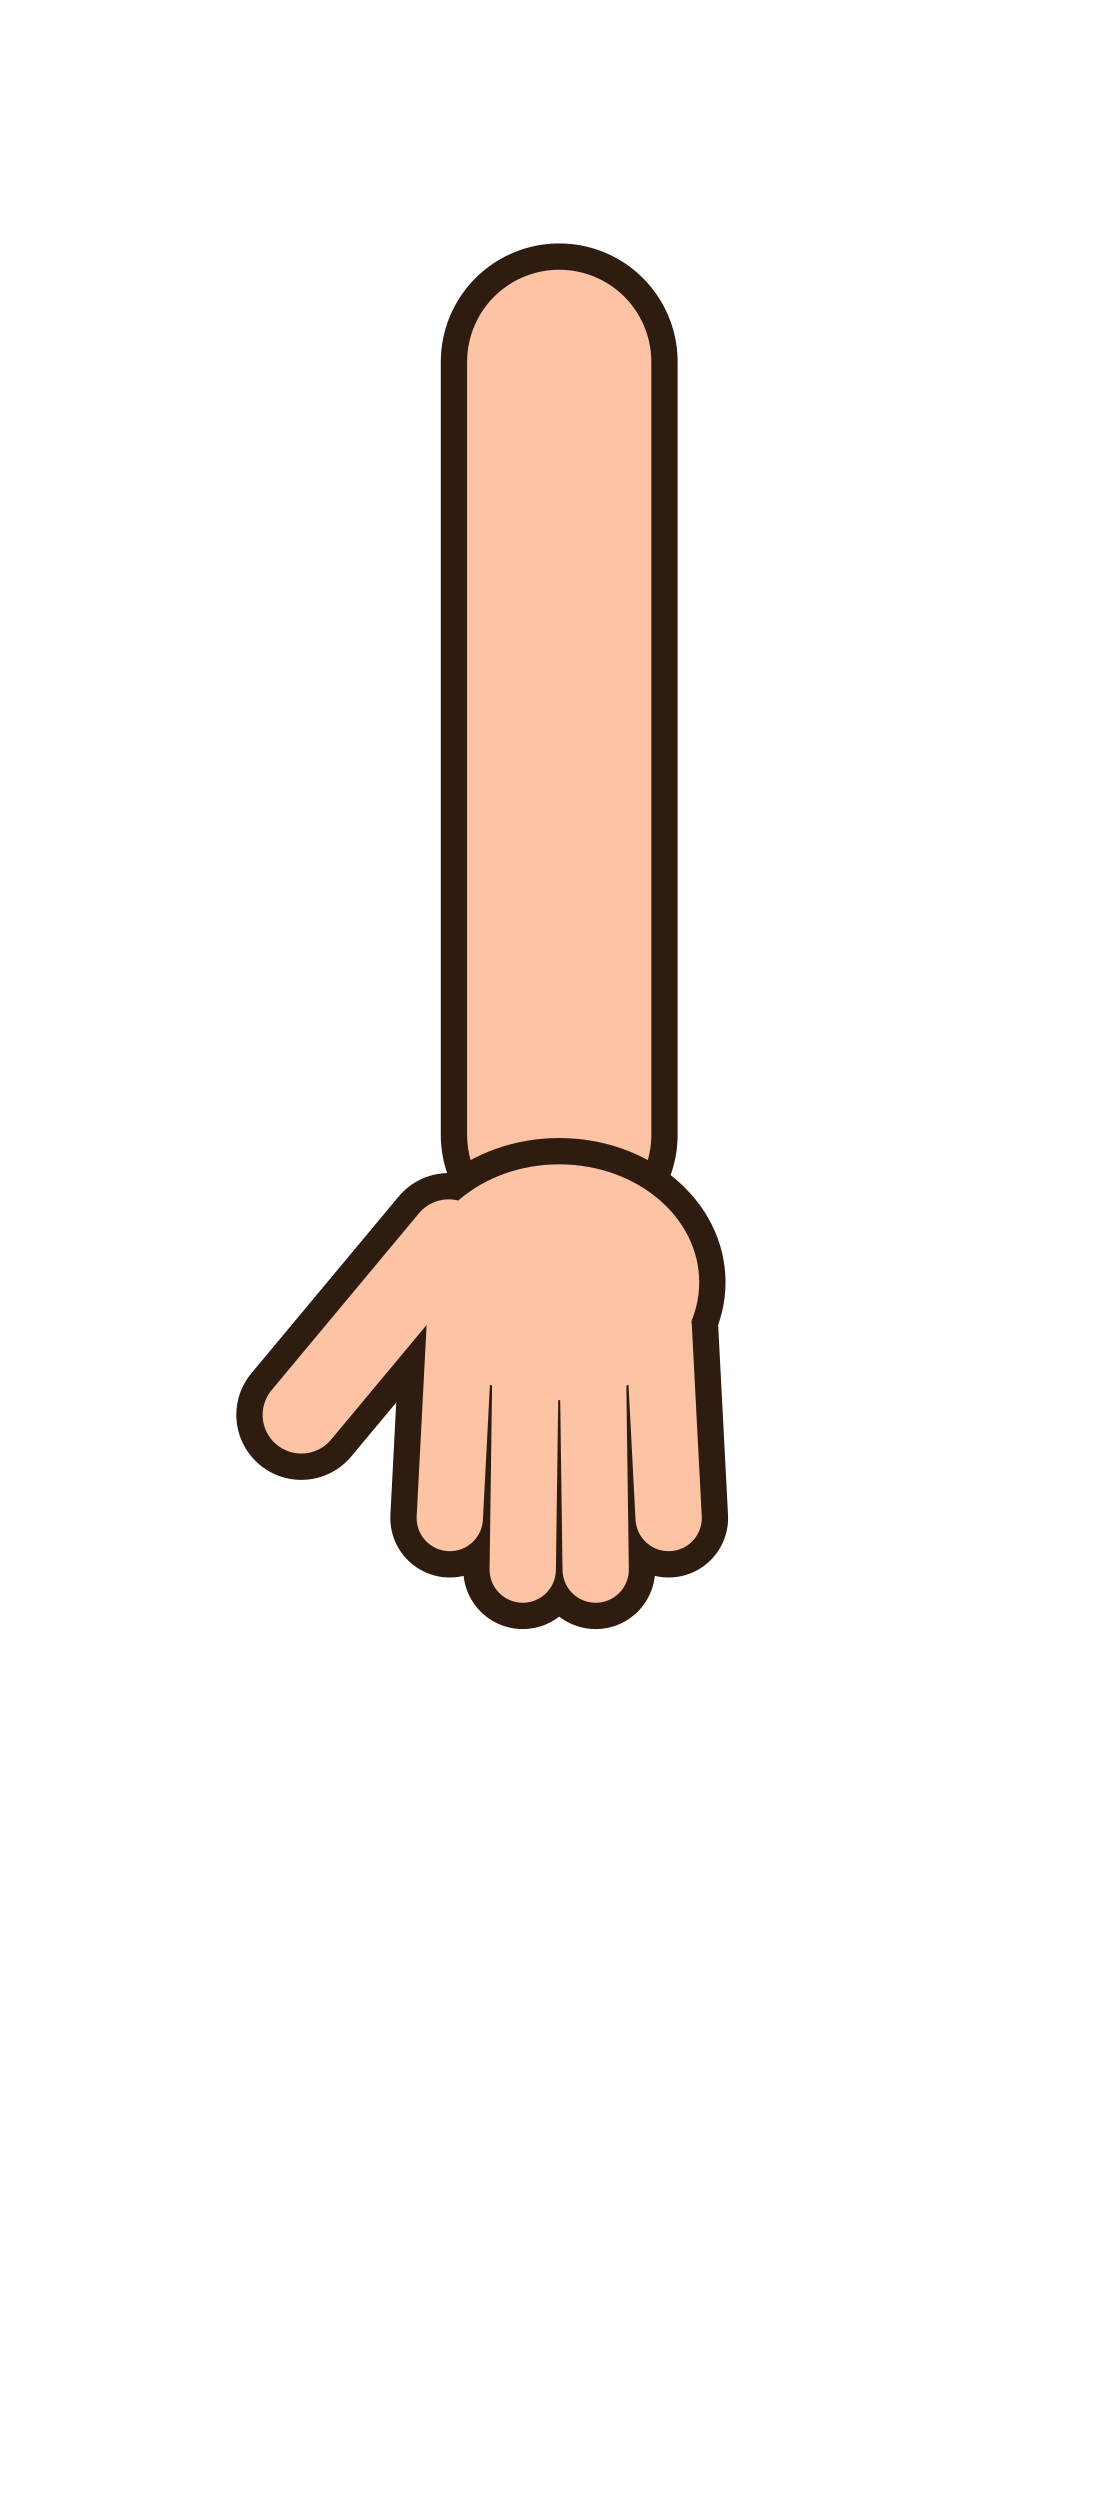
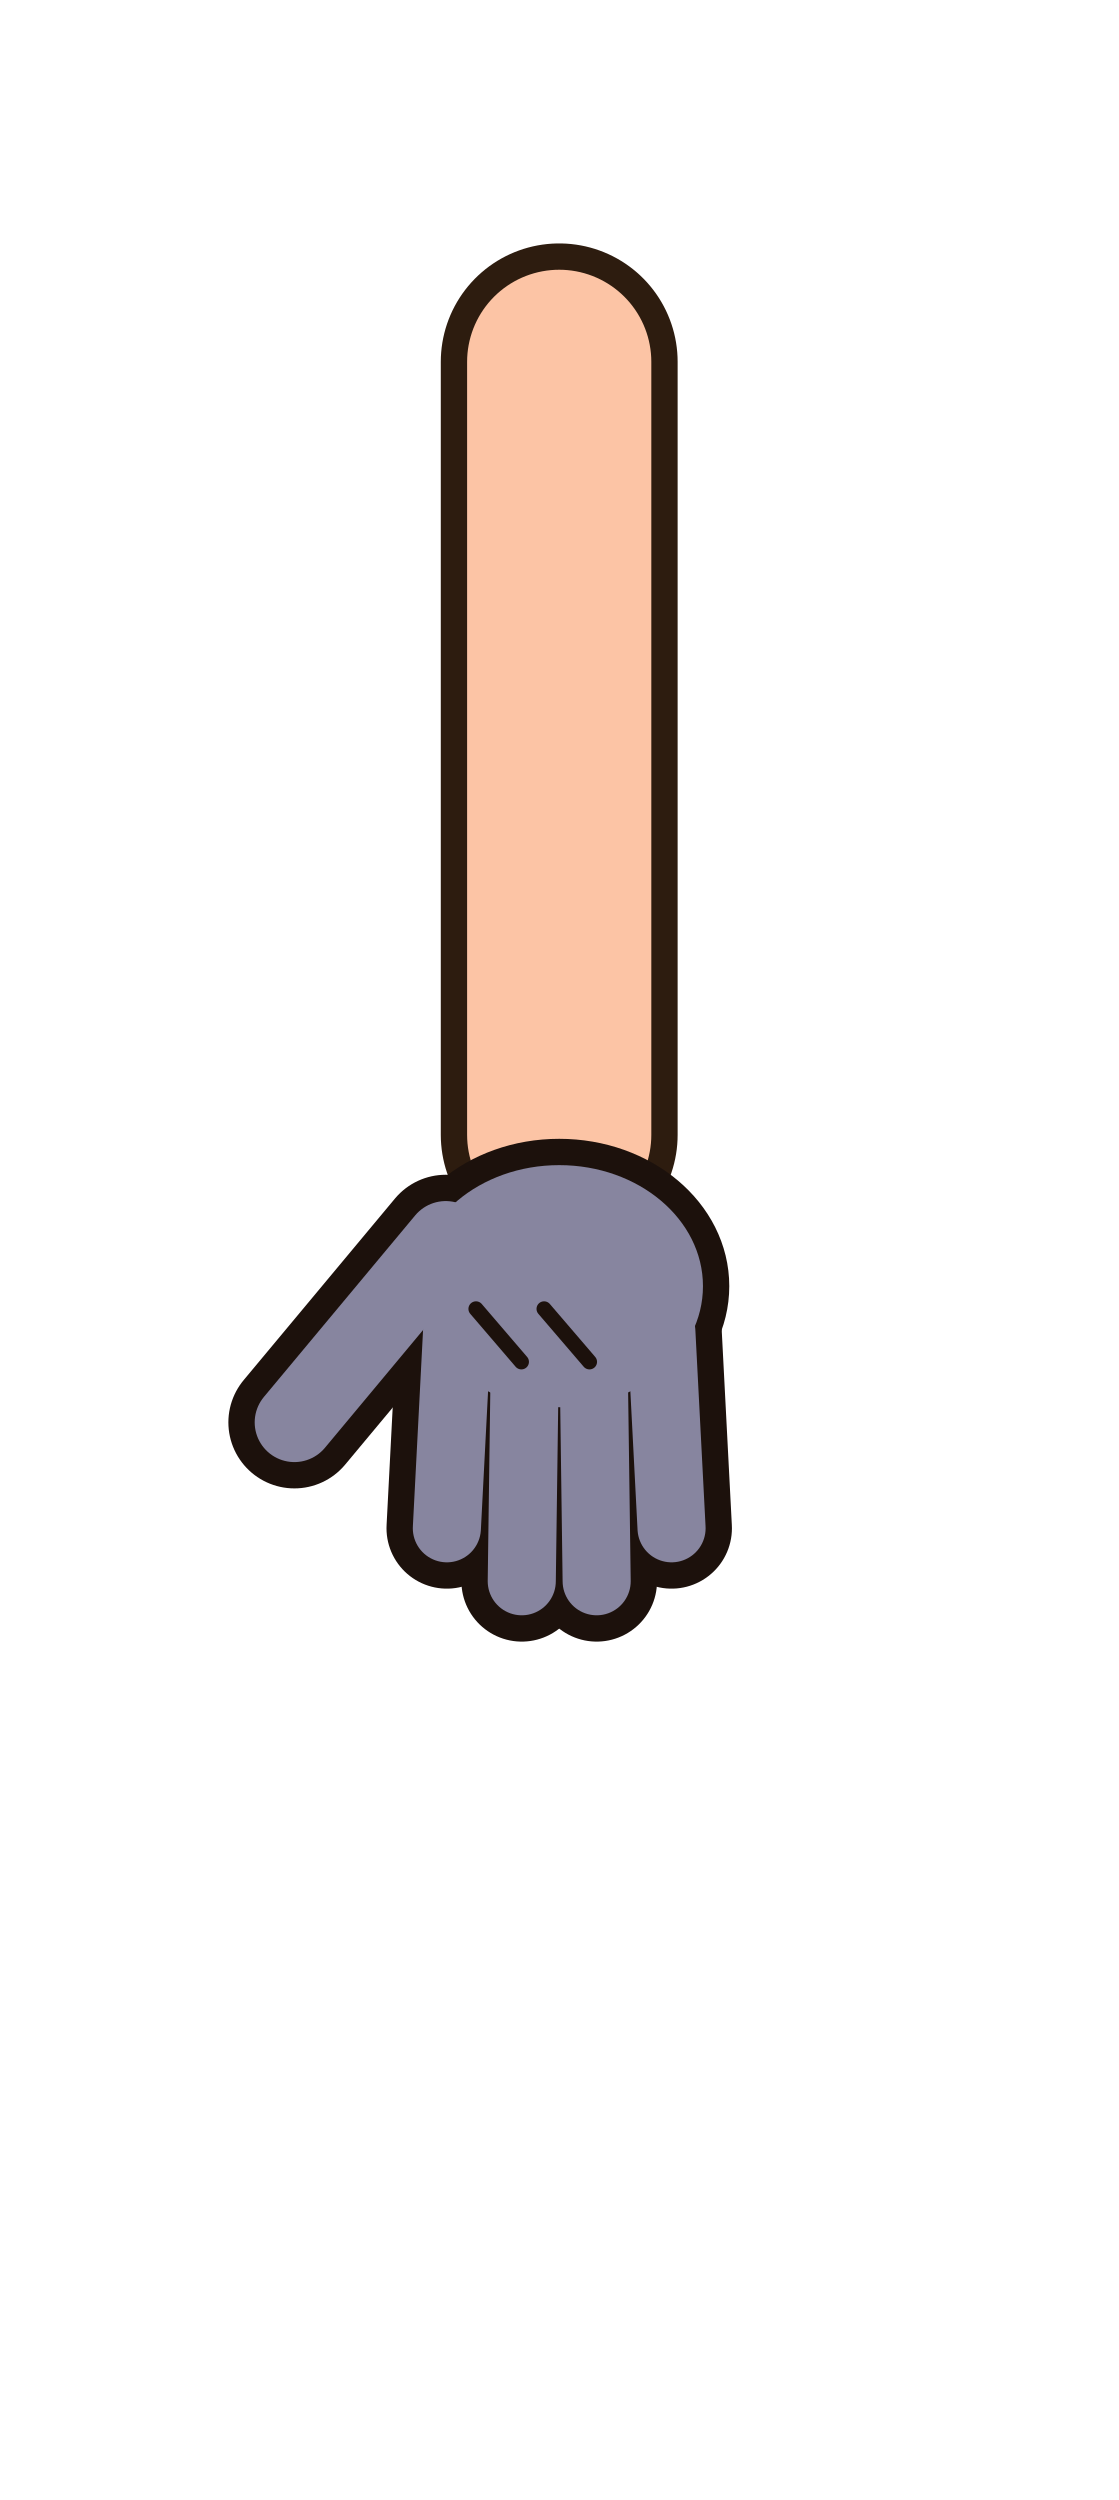
<svg xmlns="http://www.w3.org/2000/svg" width="340" height="760" viewBox="-170 -110 340 760">
  <line x1="0" y1="0" x2="0" y2="235" stroke="#2d1c0f" stroke-width="72" stroke-linecap="round" />
  <line x1="0" y1="0" x2="0" y2="235" stroke="#fcc4a5" stroke-width="56" stroke-linecap="round" />
-   <ellipse cx="0.0" cy="279.8" rx="42.56" ry="35.84" fill="#2d1c0f" stroke="#2d1c0f" stroke-width="16" />
-   <line x1="-30.24" y1="293.24" x2="-33.264" y2="351.48" stroke="#2d1c0f" stroke-width="36.16" stroke-linecap="round" />
-   <line x1="-10.08" y1="293.24" x2="-11.088" y2="367.16" stroke="#2d1c0f" stroke-width="36.16" stroke-linecap="round" />
-   <line x1="10.08" y1="293.24" x2="11.088" y2="367.16" stroke="#2d1c0f" stroke-width="36.16" stroke-linecap="round" />
-   <line x1="30.24" y1="293.24" x2="33.264" y2="351.48" stroke="#2d1c0f" stroke-width="36.16" stroke-linecap="round" />
-   <line x1="-33.6" y1="266.36" x2="-78.4" y2="320.12" stroke="#2d1c0f" stroke-width="39.52" stroke-linecap="round" />
-   <ellipse cx="0.0" cy="279.8" rx="42.56" ry="35.84" fill="#fcc4a5" />
-   <line x1="-30.24" y1="293.24" x2="-33.264" y2="351.48" stroke="#fcc4a5" stroke-width="20.16" stroke-linecap="round" />
-   <line x1="-10.08" y1="293.24" x2="-11.088" y2="367.16" stroke="#fcc4a5" stroke-width="20.16" stroke-linecap="round" />
-   <line x1="10.08" y1="293.24" x2="11.088" y2="367.16" stroke="#fcc4a5" stroke-width="20.16" stroke-linecap="round" />
-   <line x1="30.24" y1="293.24" x2="33.264" y2="351.48" stroke="#fcc4a5" stroke-width="20.16" stroke-linecap="round" />
-   <line x1="-33.6" y1="266.36" x2="-78.4" y2="320.12" stroke="#fcc4a5" stroke-width="23.52" stroke-linecap="round" />
+   <ellipse cx="0.0" cy="281.0" rx="43.7" ry="36.8" fill="#1c110c" stroke="#1c110c" stroke-width="16" />
+   <line x1="-31.05" y1="294.8" x2="-34.155" y2="354.6" stroke="#1c110c" stroke-width="36.7" stroke-linecap="round" />
+   <line x1="-10.35" y1="294.8" x2="-11.385" y2="370.7" stroke="#1c110c" stroke-width="36.7" stroke-linecap="round" />
+   <line x1="10.35" y1="294.8" x2="11.385" y2="370.7" stroke="#1c110c" stroke-width="36.7" stroke-linecap="round" />
+   <line x1="31.05" y1="294.8" x2="34.155" y2="354.6" stroke="#1c110c" stroke-width="36.7" stroke-linecap="round" />
+   <line x1="-34.5" y1="267.2" x2="-80.5" y2="322.4" stroke="#1c110c" stroke-width="40.15" stroke-linecap="round" />
+   <ellipse cx="0.0" cy="281.0" rx="43.7" ry="36.8" fill="#87859f" />
+   <line x1="-31.05" y1="294.8" x2="-34.155" y2="354.6" stroke="#87859f" stroke-width="20.7" stroke-linecap="round" />
+   <line x1="-10.35" y1="294.8" x2="-11.385" y2="370.7" stroke="#87859f" stroke-width="20.7" stroke-linecap="round" />
+   <line x1="10.35" y1="294.8" x2="11.385" y2="370.7" stroke="#87859f" stroke-width="20.7" stroke-linecap="round" />
+   <line x1="31.05" y1="294.8" x2="34.155" y2="354.6" stroke="#87859f" stroke-width="20.7" stroke-linecap="round" />
+   <line x1="-34.5" y1="267.2" x2="-80.5" y2="322.4" stroke="#87859f" stroke-width="24.15" stroke-linecap="round" />
+   <path d="M -25.3 287.9 l 13.8 16.1" fill="none" stroke="#1c110c" stroke-width="4.6" stroke-linecap="round" stroke-linejoin="round" opacity="1" />
+   <path d="M -4.6 287.9 l 13.8 16.1" fill="none" stroke="#1c110c" stroke-width="4.6" stroke-linecap="round" stroke-linejoin="round" opacity="1" />
</svg>
